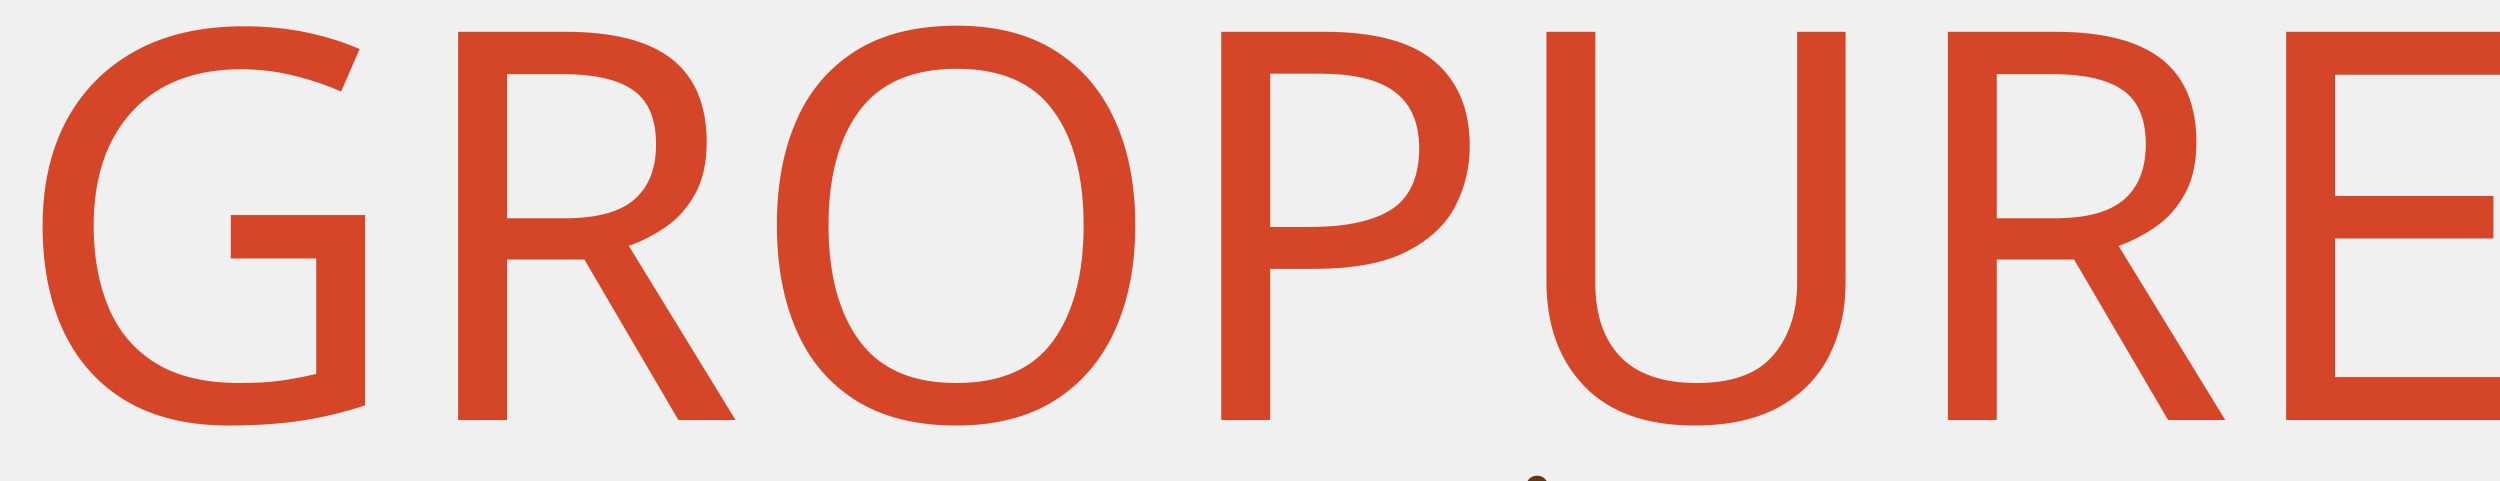
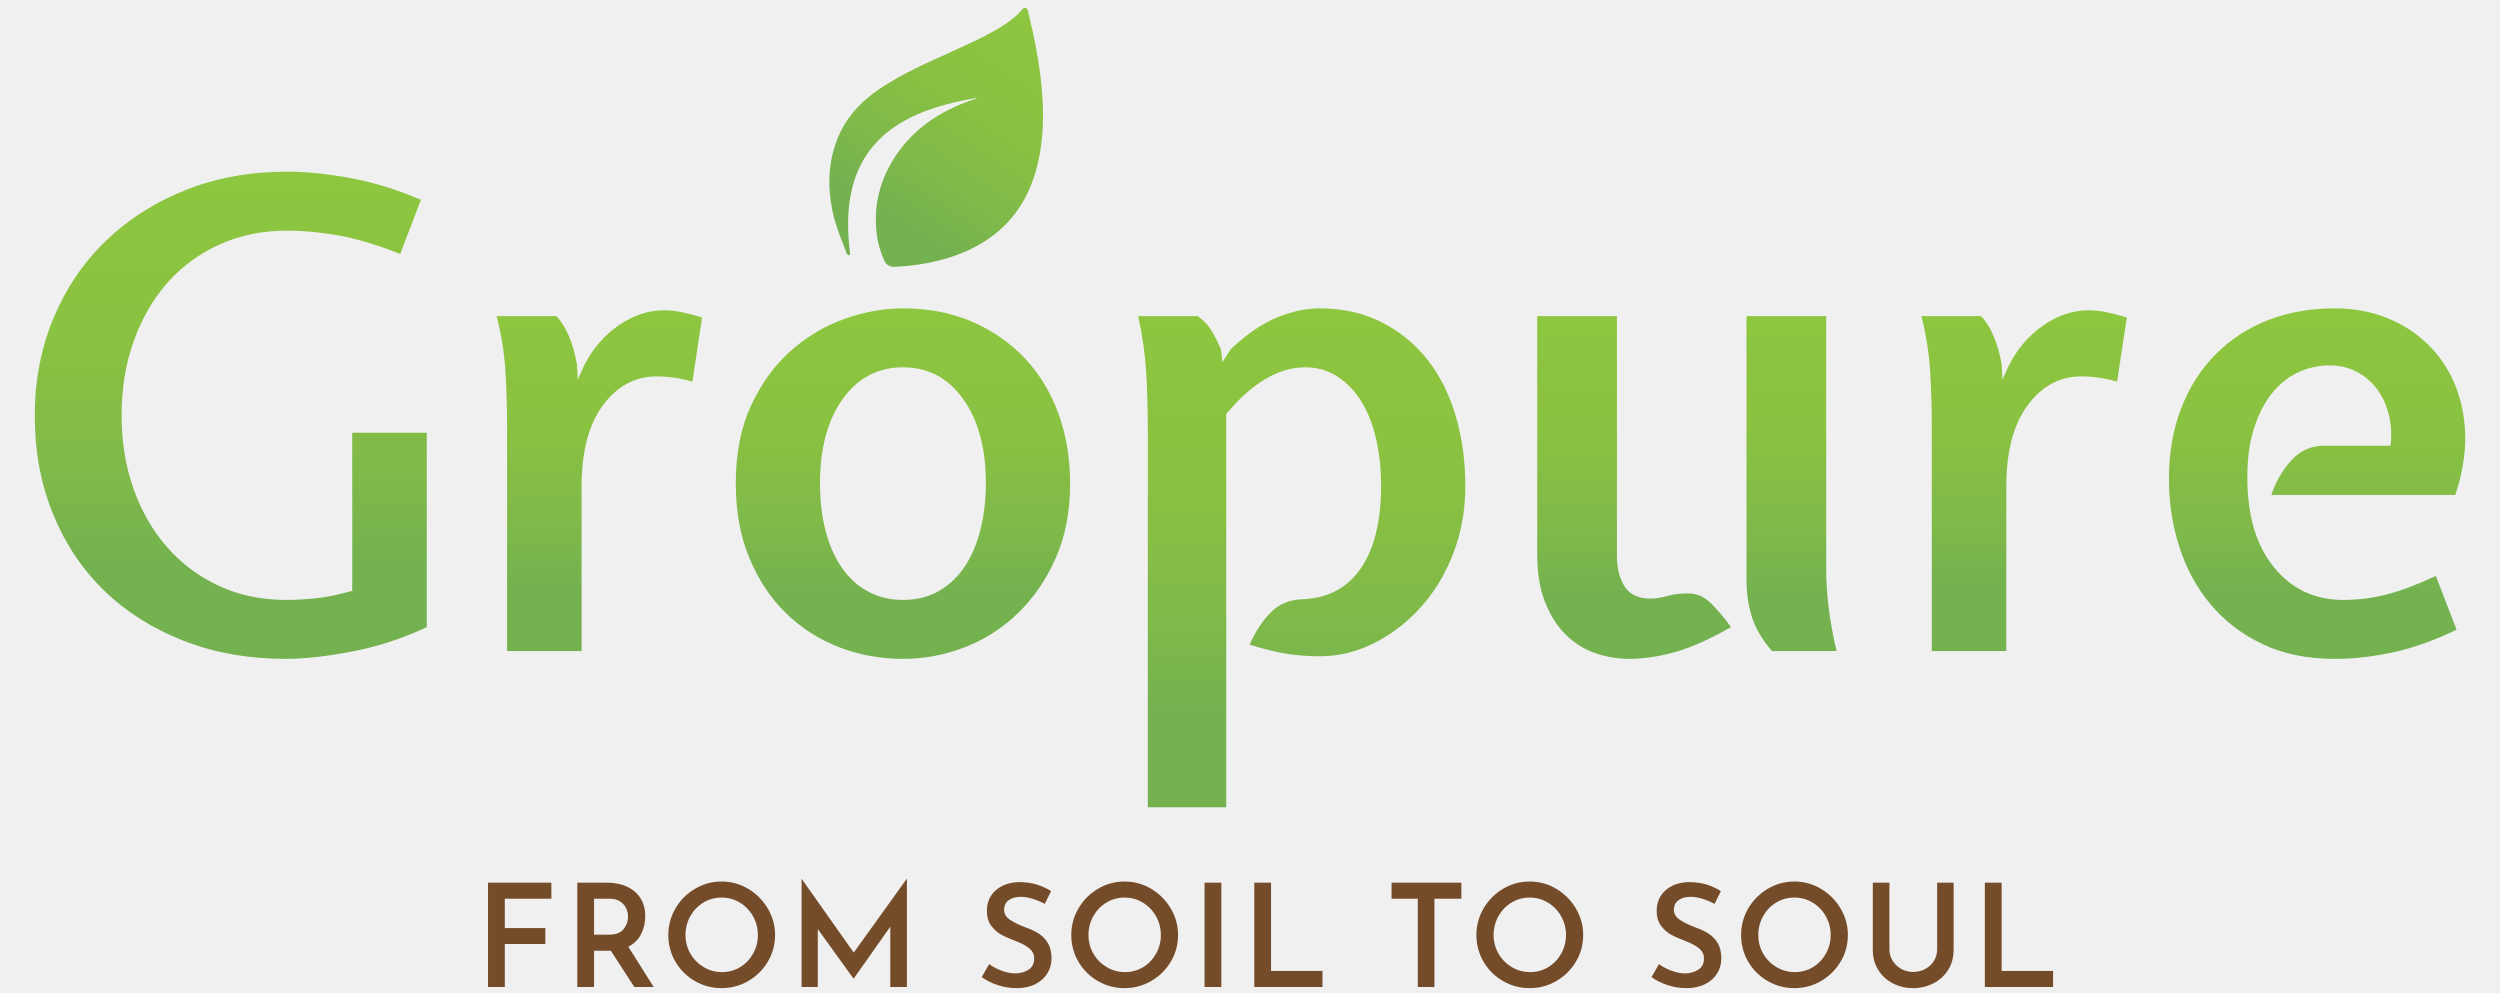
- <svg xmlns="http://www.w3.org/2000/svg" version="1.1" x="0px" y="0px" width="255.566px" height="49.09px" viewBox="0 0 255.566 49.09" enable-background="new 0 0 255.566 49.09" xml:space="preserve">
-   <g id="Layer_1" display="none">
-     <g display="inline">
-       <path fill="#FFFFFF" d="M70.574,32.818l1.62,3.06c-1.26,1.035-2.97,1.666-4.635,1.666c-3.601,0-6.12-2.609-6.12-6.346v-13.68    h-3.51v-3.78h3.51v-6.39h4.365v6.39h5.489v3.78h-5.489v13.365c0,1.619,1.079,2.789,2.385,2.789    C69.179,33.672,70.079,33.313,70.574,32.818z M79.619,18.193v-4.455h-4.455v23.265h4.455V23.773    c0.405-4.05,3.825-6.705,8.64-6.705v-3.87C84.254,13.198,81.104,15.133,79.619,18.193z M110.308,22.918v14.084h-4.365v-3.194    c-1.71,2.43-4.905,3.733-7.74,3.733c-4.95,0-8.595-2.879-8.595-7.424c0-4.636,4.185-7.741,9.313-7.741    c2.295,0,4.771,0.495,7.021,1.26v-0.72c0-2.925-1.351-6.03-5.985-6.03c-2.295,0-4.545,0.9-6.569,1.935l-1.62-3.285    c3.33-1.665,6.254-2.34,8.818-2.34C106.844,13.198,110.308,17.158,110.308,22.918z M105.944,26.608    c-1.89-0.585-4.05-0.898-6.345-0.898c-3.105,0-5.716,1.754-5.716,4.273s2.25,4.051,5.176,4.051c2.88,0,6.12-1.439,6.885-4.32    V26.608z M126.778,13.198c-3.15,0-5.985,1.62-7.38,3.915v-3.375h-4.455v23.265h4.455V21.928c0.358-2.745,3.148-4.86,6.39-4.86    c3.149,0,5.354,2.43,5.354,5.895v14.04h4.364V22.198C135.508,16.933,131.908,13.198,126.778,13.198z M149.413,23.323    c-3.915-1.215-5.354-1.755-5.354-3.555c0-1.755,1.801-2.745,4.096-2.745c2.024,0,4.364,0.765,6.614,2.16l1.979-3.285    c-2.521-1.665-5.58-2.7-8.595-2.7c-4.95,0-8.505,2.79-8.46,7.065c0,3.78,2.655,5.31,8.01,6.795c2.88,0.81,5.265,1.485,5.265,3.646    c0,1.799-1.8,3.016-4.409,3.016c-2.744,0-5.399-1.035-7.874-2.836l-2.115,3.195c2.79,2.25,6.523,3.465,9.944,3.465    c5.085,0,8.819-2.791,8.819-7.199C157.333,25.708,153.237,24.448,149.413,23.323z M171.732,33.672    c-4.275,0-7.785-3.779-7.785-8.324c0-4.5,3.51-8.28,7.74-8.28c2.159,0,4.185,0.945,5.579,2.52l3.016-2.79    c-2.205-2.205-5.22-3.6-8.55-3.6c-6.66,0-12.285,5.535-12.285,12.15s5.625,12.193,12.24,12.193c3.465,0,6.479-1.438,8.729-3.733    l-3.015-2.745C175.962,32.683,173.892,33.672,171.732,33.672z M204.717,26.922h-18.313c0.585,3.869,3.42,6.66,7.425,6.66    c2.43,0,5.265-1.08,6.66-2.521l2.79,2.88c-2.07,2.205-6.12,3.6-9.405,3.6c-6.479,0-11.97-5.084-11.97-12.238    c0-6.975,5.175-12.105,11.61-12.105C200.622,13.198,204.717,18.598,204.717,26.922z M200.397,23.368    c-0.495-3.6-2.7-6.21-6.705-6.21c-3.601,0-6.524,2.43-7.245,6.21H200.397z M219.927,13.198c-3.149,0-5.984,1.62-7.381,3.915    v-3.375h-4.454v23.265h4.454V21.928c0.36-2.745,3.15-4.86,6.391-4.86c3.149,0,5.354,2.43,5.354,5.895v14.04h4.364V22.198    C228.656,16.933,225.056,13.198,219.927,13.198z M255.566,5.549v31.454h-4.409v-4.049c-1.8,2.879-4.68,4.59-8.28,4.59    c-6.119,0-10.709-5.041-10.709-12.194c0-7.11,4.59-12.15,10.709-12.15c3.602,0,6.48,1.71,8.28,4.545V5.549H255.566z     M251.157,25.348c0-4.86-3.016-8.28-7.2-8.28c-4.273,0-7.289,3.42-7.289,8.28c0,4.859,3.016,8.324,7.289,8.324    C248.141,33.672,251.157,30.208,251.157,25.348z" />
-       <path fill="#FFFFFF" d="M22.5,0L0,12.273v24.813L22.5,49.09L45,37.086V12.406L22.5,0z M20.455,43.364L6.824,36.092l8.593-5.729    c2.209-1.471-0.135-4.825-2.543-3.222l-8.783,5.854V16.834l16.364,8.924V43.364z M6.408,13.439l14.046-7.662v9.053    c0,2.706,4.091,2.708,4.091,0V5.799l14.135,7.795l-16.17,8.628L6.408,13.439z M24.545,25.773l16.364-8.732v15.956l-8.72-5.813    c-2.416-1.606-4.752,1.749-2.547,3.22l8.533,5.688l-13.631,7.274V25.773z" />
-     </g>
+ <svg xmlns="http://www.w3.org/2000/svg" xmlns:xlink="http://www.w3.org/1999/xlink" version="1.1" id="Layer_1" x="0px" y="0px" width="630px" height="250px" viewBox="0 0 630 250" enable-background="new 0 0 630 250" xml:space="preserve">
+   <g>
+     <defs>
+       <path id="SVGID_1_" d="M46.723,47.908c-7.782,3.104-14.506,7.405-20.164,12.899c-5.661,5.498-10.041,12-13.143,19.512    c-3.103,7.509-4.654,15.673-4.654,24.491c0,8.926,1.524,17.141,4.573,24.654c3.045,7.51,7.346,13.959,12.899,19.346    c5.549,5.388,12.217,9.609,19.999,12.655c7.782,3.046,16.409,4.571,25.878,4.571c4.68,0,10.26-0.627,16.737-1.878    c6.473-1.25,12.707-3.291,18.695-6.123v-48.98H88.767v39.836c-3.485,0.98-6.532,1.609-9.143,1.878    c-2.614,0.273-5.119,0.409-7.513,0.409c-6.203,0-11.837-1.172-16.897-3.514c-5.063-2.345-9.417-5.591-13.061-9.733    c-3.649-4.144-6.478-9.05-8.491-14.72c-2.016-5.67-3.02-11.831-3.02-18.482c0-6.868,1.033-13.168,3.101-18.892    c2.067-5.726,4.924-10.631,8.572-14.72c3.645-4.087,8.026-7.277,13.143-9.567c5.116-2.292,10.776-3.436,16.982-3.436    c3.807,0,7.971,0.382,12.49,1.143c4.514,0.762,9.82,2.342,15.918,4.734l5.226-13.629c-5.989-2.582-11.92-4.416-17.797-5.491    c-5.88-1.077-11.158-1.615-15.837-1.615C63.075,43.256,54.506,44.807,46.723,47.908" />
+     </defs>
+     <clipPath id="SVGID_2_">
+       <use xlink:href="#SVGID_1_" overflow="visible" />
+     </clipPath>
+     <linearGradient id="SVGID_3_" gradientUnits="userSpaceOnUse" x1="-105.939" y1="455.001" x2="-104.939" y2="455.001" gradientTransform="matrix(0 122.7794 122.7794 0 -55806.527 13050.498)">
+       <stop offset="0" style="stop-color:#8DC63F" />
+       <stop offset="0.324" style="stop-color:#8AC241" />
+       <stop offset="0.627" style="stop-color:#7FB949" />
+       <stop offset="0.805" style="stop-color:#74B250" />
+       <stop offset="1" style="stop-color:#74B250" />
+     </linearGradient>
+     <rect x="8.762" y="43.256" clip-path="url(#SVGID_2_)" fill="url(#SVGID_3_)" width="98.781" height="122.78" />
  </g>
-   <g id="Layer_2">
-     <g>
-       <g>
-         <text transform="matrix(1 0 0 1 93.5857 64.6118)" fill="#603813" font-family="'Neris-LightItalic'" font-size="21.68">organic</text>
-         <g>
-           <g>
-             <text transform="matrix(1 0 0 1 0.9661 42.937)" fill="#D54628" font-family="'Anagram'" font-size="55.6">GROPURE</text>
-           </g>
-         </g>
-         <g>
-           <path fill="#2B388F" d="M153.276-59.131v2.891c25.947,8.031,46.554,28.67,54.917,54.901h2.854      C202.513-29.094,180.723-50.936,153.276-59.131z" />
-           <path fill="#2B388F" d="M104.89-59.051C77.563-50.796,55.885-29.004,47.377-1.339h2.857      c8.334-26.142,28.835-46.729,54.656-54.815V-59.051z" />
-           <path fill="#2B388F" d="M208.62,49.466c-10.403,34.628-42.06,59.888-79.407,59.888c-37.344,0-69.004-25.26-79.404-59.888h-2.816      c10.492,36.165,43.369,62.654,82.22,62.654c38.854,0,71.731-26.489,82.224-62.654H208.62z" />
-         </g>
-         <g>
-           <path fill="#2B388F" stroke="#293A8D" stroke-width="5" stroke-miterlimit="10" d="M105.313-69.728      C73.146-61.26,47.414-36.261,37.446-4.162l3.214,0.006c9.776-30.392,34.182-54.057,64.667-62.361L105.313-69.728z" />
-           <path fill="#2B388F" stroke="#293A8D" stroke-width="5" stroke-miterlimit="10" d="M153.702-69.686l0.013,3.228      c30.557,8.406,54.946,32.25,64.588,62.78l3.209,0.008C211.686-35.922,185.958-61.116,153.702-69.686z" />
-           <path fill="#2B388F" stroke="#293A8D" stroke-width="5" stroke-miterlimit="10" d="M218.626,53.453      c-11.805,38.914-47.479,67.229-89.479,67.121c-42-0.114-77.529-28.622-89.122-67.602l-3.167-0.009      c11.69,40.72,48.584,70.593,92.28,70.711c43.694,0.118,80.744-29.562,92.651-70.213L218.626,53.453z" />
-         </g>
-       </g>
-       <path fill="#3F6731" d="M113.978-21.264c0,0,27.225-39.119,4.301-54.452c-22.923-15.336-49.13,12.136-52.168-37.792    c0,0,52.363-12.293,59.05,31.249c0,0-1.121-38.562,33.395-37.014c3.365,0.16,5.114,16.277,4.898,18.483    c-1.208,12.225-11.88,14.546-19.878,21.22c-11.543,9.627-6.771,17.592-8.854,31.151c-1.911,12.441,1.052,23.042-6.059,33.466    C128.664-14.953,119.131-8.378,113.978-21.264z" />
-     </g>
+   <g>
+     <defs>
+       <path id="SVGID_4_" d="M155.952,81.951c-3.651,2.505-6.56,5.877-8.736,10.123l-1.633,3.593l-0.163-3.593    c-0.436-2.72-1.117-5.169-2.04-7.347c-0.928-2.176-1.989-3.862-3.185-5.062h-15.02c1.196,4.791,1.929,9.471,2.203,14.043    c0.27,4.57,0.407,9.089,0.407,13.55v56.819h18.777v-41.471c0-8.818,1.797-15.646,5.388-20.491    c3.592-4.841,8.107-7.266,13.554-7.266c1.196,0,2.473,0.083,3.836,0.246c1.358,0.163,3.074,0.518,5.141,1.061l2.449-16.164    c-1.85-0.544-3.536-0.98-5.061-1.307c-1.524-0.325-3.048-0.49-4.572-0.49C163.38,78.195,159.596,79.448,155.952,81.951" />
+     </defs>
+     <clipPath id="SVGID_5_">
+       <use xlink:href="#SVGID_4_" overflow="visible" />
+     </clipPath>
+     <linearGradient id="SVGID_6_" gradientUnits="userSpaceOnUse" x1="-105.94" y1="455" x2="-104.94" y2="455" gradientTransform="matrix(0 85.8817 85.8817 0 -38925.133 9176.494)">
+       <stop offset="0" style="stop-color:#8DC63F" />
+       <stop offset="0.324" style="stop-color:#8AC241" />
+       <stop offset="0.627" style="stop-color:#7FB949" />
+       <stop offset="0.805" style="stop-color:#74B250" />
+       <stop offset="1" style="stop-color:#74B250" />
+     </linearGradient>
+     <rect x="125.175" y="78.195" clip-path="url(#SVGID_5_)" fill="url(#SVGID_6_)" width="51.755" height="85.882" />
+   </g>
+   <g>
+     <defs>
+       <path id="SVGID_7_" d="M218.726,149.056c-2.611-1.413-4.816-3.427-6.611-6.042c-1.797-2.611-3.159-5.715-4.083-9.306    c-0.925-3.592-1.388-7.565-1.388-11.919c0-8.816,1.906-15.891,5.714-21.225c3.81-5.331,8.871-8.001,15.185-8.001    c6.312,0,11.374,2.67,15.184,8.001c3.81,5.334,5.715,12.409,5.715,21.225c0,4.029-0.435,7.837-1.305,11.43    c-0.874,3.591-2.181,6.721-3.92,9.387c-1.743,2.67-3.919,4.765-6.53,6.285c-2.613,1.527-5.66,2.287-9.144,2.287    C224.278,151.178,221.34,150.471,218.726,149.056 M212.93,80.319c-4.955,1.742-9.469,4.408-13.551,7.999    c-4.081,3.592-7.428,8.163-10.042,13.716c-2.61,5.552-3.918,12.139-3.918,19.755c0,7.079,1.144,13.364,3.428,18.858    c2.287,5.498,5.36,10.122,9.227,13.878c3.862,3.756,8.326,6.613,13.386,8.573c5.063,1.958,10.423,2.938,16.083,2.938    c5.332,0,10.532-0.98,15.592-2.938c5.062-1.96,9.553-4.841,13.47-8.654c3.918-3.81,7.076-8.435,9.471-13.878    c2.392-5.442,3.591-11.698,3.591-18.777c0-6.31-0.98-12.162-2.939-17.551c-1.959-5.389-4.789-10.04-8.488-13.959    c-3.702-3.92-8.14-6.994-13.308-9.226c-5.17-2.23-10.966-3.347-17.389-3.347C222.753,77.706,217.882,78.579,212.93,80.319" />
+     </defs>
+     <clipPath id="SVGID_8_">
+       <use xlink:href="#SVGID_7_" overflow="visible" />
+     </clipPath>
+     <linearGradient id="SVGID_9_" gradientUnits="userSpaceOnUse" x1="-105.94" y1="455" x2="-104.94" y2="455" gradientTransform="matrix(0 88.3306 88.3306 0 -39962.867 9435.427)">
+       <stop offset="0" style="stop-color:#8DC63F" />
+       <stop offset="0.324" style="stop-color:#8AC241" />
+       <stop offset="0.627" style="stop-color:#7FB949" />
+       <stop offset="0.805" style="stop-color:#74B250" />
+       <stop offset="1" style="stop-color:#74B250" />
+     </linearGradient>
+     <rect x="185.419" y="77.706" clip-path="url(#SVGID_8_)" fill="url(#SVGID_9_)" width="84.248" height="88.33" />
+   </g>
+   <g>
+     <defs>
+       <path id="SVGID_10_" d="M321.832,79.992c-3.757,1.525-7.649,4.191-11.676,8.001l-2.121,3.266l-0.328-3.103    c-0.762-1.849-1.577-3.483-2.449-4.898c-0.871-1.413-2.016-2.612-3.429-3.593h-15.019c1.085,4.899,1.767,9.661,2.04,14.287    c0.271,4.628,0.408,9.77,0.408,15.428v94.046h19.756V104.32c6.53-7.839,13.17-11.757,19.918-11.757    c3.047,0,5.77,0.792,8.164,2.369c2.395,1.579,4.407,3.7,6.042,6.366c1.632,2.671,2.857,5.826,3.674,9.47    c0.816,3.648,1.223,7.539,1.223,11.674c0,8.926-1.714,15.866-5.143,20.819c-3.428,4.953-8.354,7.537-14.775,7.754    c-3.158,0.109-5.77,1.2-7.839,3.267c-2.066,2.067-3.863,4.789-5.387,8.163c3.811,1.197,7.047,1.984,9.715,2.367    c2.666,0.38,5.306,0.571,7.92,0.571c4.787,0,9.387-1.118,13.795-3.348c4.41-2.23,8.328-5.249,11.757-9.062    c3.429-3.809,6.147-8.326,8.163-13.551c2.015-5.224,3.02-10.883,3.02-16.981c0-6.311-0.816-12.218-2.448-17.713    c-1.632-5.496-4.029-10.231-7.185-14.206c-3.157-3.973-7.019-7.102-11.593-9.387c-4.569-2.286-9.741-3.43-15.509-3.43    C329.148,77.706,325.585,78.468,321.832,79.992" />
+     </defs>
+     <clipPath id="SVGID_11_">
+       <use xlink:href="#SVGID_10_" overflow="visible" />
+     </clipPath>
+     <linearGradient id="SVGID_12_" gradientUnits="userSpaceOnUse" x1="-105.94" y1="455" x2="-104.94" y2="455" gradientTransform="matrix(0 125.7203 125.7203 0 -56874.695 13396.492)">
+       <stop offset="0" style="stop-color:#8DC63F" />
+       <stop offset="0.324" style="stop-color:#8AC241" />
+       <stop offset="0.627" style="stop-color:#7FB949" />
+       <stop offset="0.805" style="stop-color:#74B250" />
+       <stop offset="1" style="stop-color:#74B250" />
+     </linearGradient>
+     <rect x="286.809" y="77.706" clip-path="url(#SVGID_11_)" fill="url(#SVGID_12_)" width="82.45" height="125.72" />
+   </g>
+   <g>
+     <defs>
+       <path id="SVGID_13_" d="M387.383,79.665v60.084c0,4.683,0.659,8.682,1.976,12c1.316,3.322,3.047,6.041,5.188,8.164    c2.136,2.123,4.605,3.674,7.404,4.654c2.8,0.979,5.672,1.469,8.617,1.469c3.482,0,7.238-0.546,11.267-1.632    c4.024-1.088,8.816-3.209,14.368-6.369c-1.525-2.176-3.185-4.162-4.981-5.958c-1.793-1.797-3.836-2.639-6.121-2.531    c-1.853,0-3.511,0.219-4.98,0.653c-1.47,0.435-2.857,0.652-4.163,0.652c-3.049,0-5.225-1.005-6.531-3.02    c-1.308-2.013-1.958-4.598-1.958-7.755V79.665H387.383z M440.121,79.665v66.452c0,3.265,0.438,6.343,1.316,9.225    c0.878,2.885,2.577,5.796,5.102,8.735h16.276c-1.742-7.401-2.611-14.258-2.611-20.572v-63.84H440.121z" />
+     </defs>
+     <clipPath id="SVGID_14_">
+       <use xlink:href="#SVGID_13_" overflow="visible" />
+     </clipPath>
+     <linearGradient id="SVGID_15_" gradientUnits="userSpaceOnUse" x1="-105.94" y1="455" x2="-104.94" y2="455" gradientTransform="matrix(0 86.3715 86.3715 0 -38873.918 9229.881)">
+       <stop offset="0" style="stop-color:#8DC63F" />
+       <stop offset="0.324" style="stop-color:#8AC241" />
+       <stop offset="0.627" style="stop-color:#7FB949" />
+       <stop offset="0.805" style="stop-color:#74B250" />
+       <stop offset="1" style="stop-color:#74B250" />
+     </linearGradient>
+     <rect x="387.383" y="79.665" clip-path="url(#SVGID_14_)" fill="url(#SVGID_15_)" width="75.432" height="86.371" />
+   </g>
+   <g>
+     <defs>
+       <path id="SVGID_16_" d="M514.979,81.951c-3.65,2.505-6.558,5.877-8.734,10.123l-1.634,3.593l-0.163-3.593    c-0.435-2.72-1.118-5.169-2.04-7.347c-0.928-2.176-1.987-3.862-3.184-5.062h-15.021c1.196,4.791,1.93,9.471,2.203,14.043    c0.271,4.57,0.408,9.089,0.408,13.55v56.819h18.776v-41.471c0-8.818,1.798-15.646,5.388-20.491    c3.592-4.841,8.108-7.266,13.553-7.266c1.196,0,2.475,0.083,3.836,0.246c1.36,0.163,3.075,0.518,5.143,1.061l2.45-16.164    c-1.852-0.544-3.538-0.98-5.062-1.307c-1.525-0.325-3.049-0.49-4.573-0.49C522.408,78.195,518.625,79.448,514.979,81.951" />
+     </defs>
+     <clipPath id="SVGID_17_">
+       <use xlink:href="#SVGID_16_" overflow="visible" />
+     </clipPath>
+     <linearGradient id="SVGID_18_" gradientUnits="userSpaceOnUse" x1="-105.94" y1="455" x2="-104.94" y2="455" gradientTransform="matrix(0 85.8817 85.8817 0 -38566.133 9176.494)">
+       <stop offset="0" style="stop-color:#8DC63F" />
+       <stop offset="0.324" style="stop-color:#8AC241" />
+       <stop offset="0.627" style="stop-color:#7FB949" />
+       <stop offset="0.805" style="stop-color:#74B250" />
+       <stop offset="1" style="stop-color:#74B250" />
+     </linearGradient>
+     <rect x="484.203" y="78.195" clip-path="url(#SVGID_17_)" fill="url(#SVGID_18_)" width="51.756" height="85.882" />
+   </g>
+   <g>
+     <defs>
+       <path id="SVGID_19_" d="M571.633,80.646c-5.062,1.959-9.472,4.817-13.227,8.571c-3.756,3.755-6.667,8.3-8.734,13.634    c-2.07,5.333-3.102,11.322-3.102,17.959c0,5.877,0.869,11.538,2.612,16.98c1.739,5.443,4.351,10.26,7.836,14.449    c3.483,4.191,7.838,7.538,13.062,10.041c5.224,2.503,11.319,3.756,18.287,3.756c4.68,0,9.55-0.546,14.612-1.632    c5.061-1.088,10.42-2.992,16.081-5.715l-5.223-13.551c-4.684,2.178-8.793,3.729-12.328,4.651    c-3.539,0.928-7.211,1.389-11.021,1.389c-7.184,0-13.007-2.747-17.469-8.245c-4.465-5.496-6.694-13.034-6.694-22.613    c0-4.789,0.571-8.952,1.712-12.491c1.146-3.536,2.666-6.475,4.574-8.815c1.902-2.341,4.107-4.082,6.612-5.225    c2.501-1.145,5.115-1.715,7.837-1.715c2.503,0,4.787,0.546,6.857,1.634c2.066,1.088,3.779,2.557,5.143,4.408    c1.359,1.85,2.339,3.999,2.94,6.448c0.596,2.448,0.732,5.035,0.406,7.755h-16.816c-3.159,0-5.854,1.201-8.082,3.592    c-2.232,2.396-3.947,5.335-5.144,8.817h46.37c2.177-6.53,2.938-12.653,2.284-18.367c-0.652-5.715-2.421-10.694-5.307-14.939    c-2.883-4.247-6.691-7.594-11.426-10.043c-4.736-2.448-10.043-3.673-15.92-3.673C582.27,77.706,576.693,78.685,571.633,80.646" />
+     </defs>
+     <clipPath id="SVGID_20_">
+       <use xlink:href="#SVGID_19_" overflow="visible" />
+     </clipPath>
+     <linearGradient id="SVGID_21_" gradientUnits="userSpaceOnUse" x1="-105.94" y1="455.002" x2="-104.94" y2="455.002" gradientTransform="matrix(0 88.3306 88.3306 0 -39606.492 9435.427)">
+       <stop offset="0" style="stop-color:#8DC63F" />
+       <stop offset="0.324" style="stop-color:#8AC241" />
+       <stop offset="0.627" style="stop-color:#7FB949" />
+       <stop offset="0.805" style="stop-color:#74B250" />
+       <stop offset="1" style="stop-color:#74B250" />
+     </linearGradient>
+     <rect x="546.571" y="77.706" clip-path="url(#SVGID_20_)" fill="url(#SVGID_21_)" width="75.104" height="88.33" />
+   </g>
+   <g>
+     <defs>
+       <path id="SVGID_22_" d="M257.468,2.521c-0.361,0.409-0.723,0.817-1.12,1.191c-1.768,1.672-3.805,2.959-5.913,4.142    c-3.193,1.792-6.527,3.301-9.86,4.81c-3.98,1.804-7.978,3.569-11.858,5.587c-3.401,1.768-6.7,3.7-9.701,6.107    c-3.981,3.191-6.862,7.16-8.503,12.004c-1.406,4.148-1.773,8.409-1.353,12.755c0.24,2.482,0.734,4.91,1.461,7.294    c0.764,2.498,1.836,4.883,2.681,7.352c0.065,0.193,0.196,0.347,0.376,0.45c0.335,0.19,0.525,0.086,0.53-0.29    c0.001-0.126-0.011-0.252-0.027-0.376c-0.322-2.616-0.507-5.241-0.455-7.88c0.046-2.502,0.295-4.978,0.832-7.423    c1.515-6.903,5.132-12.392,11.007-16.362c3.448-2.329,7.242-3.896,11.208-5.085c2.562-0.768,5.171-1.343,7.798-1.84    c0.548-0.104,1.104-0.186,1.655-0.278c-0.127,0.179-0.311,0.216-0.483,0.27c-1.868,0.596-3.701,1.289-5.478,2.123    c-5.281,2.476-9.858,5.863-13.385,10.549c-4.696,6.241-6.854,13.232-5.981,21.065c0.261,2.349,0.879,4.609,1.835,6.771    c0.59,1.333,1.443,1.852,2.903,1.777c0.827-0.042,1.653-0.099,2.48-0.173c2.479-0.223,4.933-0.597,7.359-1.148    c3.999-0.907,7.824-2.274,11.389-4.324c3.584-2.06,6.659-4.7,9.131-8.027c2.31-3.111,3.888-6.578,4.976-10.28    c1.448-4.924,1.912-9.971,1.862-15.079c-0.021-2.163-0.162-4.318-0.364-6.472c-0.283-2.999-0.72-5.974-1.256-8.936    c-0.601-3.322-1.34-6.615-2.146-9.892c-0.093-0.375-0.18-0.804-0.627-0.905c-0.055-0.013-0.107-0.019-0.157-0.019    C257.935,1.979,257.693,2.265,257.468,2.521" />
+     </defs>
+     <clipPath id="SVGID_23_">
+       <use xlink:href="#SVGID_22_" overflow="visible" />
+     </clipPath>
+     <linearGradient id="SVGID_24_" gradientUnits="userSpaceOnUse" x1="-105.94" y1="454.959" x2="-104.94" y2="454.959" gradientTransform="matrix(-42.6399 63.6948 63.6948 42.6399 -33237.832 -12649.979)">
+       <stop offset="0" style="stop-color:#8DC63F" />
+       <stop offset="0.324" style="stop-color:#8AC241" />
+       <stop offset="0.627" style="stop-color:#7FB949" />
+       <stop offset="0.805" style="stop-color:#74B250" />
+       <stop offset="1" style="stop-color:#74B250" />
+     </linearGradient>
+     <polygon clip-path="url(#SVGID_23_)" fill="url(#SVGID_24_)" points="293.084,22.196 246.128,92.338 178.54,47.092 225.496,-23.05     " />
+   </g>
+   <g>
+     <defs>
+       <rect id="SVGID_25_" x="-105.94" y="-140.28" width="841.89" height="595.28" />
+     </defs>
+     <clipPath id="SVGID_26_">
+       <use xlink:href="#SVGID_25_" overflow="visible" />
+     </clipPath>
+     <polygon clip-path="url(#SVGID_26_)" fill="#754C29" points="138.946,222.432 138.946,226.477 127.209,226.477 127.209,233.88    137.429,233.88 137.429,237.89 127.209,237.89 127.209,248.724 122.983,248.724 122.983,222.432  " />
+     <path clip-path="url(#SVGID_26_)" fill="#754C29" d="M159.854,248.724l-5.922-9.137H153.5h-3.794v9.137h-4.225v-26.292h7.404   c2.938,0,5.29,0.747,7.06,2.239c1.77,1.494,2.654,3.563,2.654,6.212c0,1.612-0.342,3.111-1.03,4.496   c-0.685,1.385-1.763,2.45-3.231,3.195l6.392,10.149H159.854z M149.707,235.541h3.756c1.686,0,2.908-0.463,3.666-1.391   c0.758-0.925,1.138-1.967,1.138-3.123c0-0.674-0.144-1.354-0.433-2.041c-0.288-0.685-0.782-1.275-1.481-1.77   c-0.699-0.491-1.614-0.74-2.745-0.74h-3.901V235.541z" />
+     <path clip-path="url(#SVGID_26_)" fill="#754C29" d="M170.219,228.914c1.203-2.059,2.835-3.701,4.894-4.928   c2.058-1.229,4.304-1.843,6.735-1.843c2.407,0,4.64,0.613,6.699,1.843c2.059,1.227,3.703,2.876,4.931,4.948   c1.227,2.068,1.84,4.296,1.84,6.681c0,2.431-0.609,4.671-1.822,6.716c-1.217,2.047-2.86,3.672-4.931,4.875   c-2.07,1.204-4.31,1.806-6.717,1.806c-2.431,0-4.677-0.596-6.735-1.788c-2.059-1.191-3.691-2.81-4.894-4.857   c-1.203-2.045-1.806-4.296-1.806-6.751C168.413,233.207,169.016,230.973,170.219,228.914 M173.975,240.311   c0.817,1.419,1.933,2.55,3.342,3.394c1.408,0.842,2.953,1.263,4.639,1.263c1.663,0,3.179-0.415,4.552-1.245   c1.371-0.831,2.46-1.962,3.267-3.394c0.806-1.434,1.21-3.005,1.21-4.713c0-1.711-0.41-3.286-1.228-4.733   c-0.818-1.442-1.927-2.588-3.322-3.429c-1.397-0.842-2.925-1.266-4.587-1.266c-1.686,0-3.22,0.424-4.604,1.266   c-1.384,0.841-2.48,1.986-3.287,3.429c-0.806,1.447-1.21,3.022-1.21,4.733C172.747,237.323,173.158,238.888,173.975,240.311" />
+     <polygon clip-path="url(#SVGID_26_)" fill="#754C29" points="228.544,221.493 228.544,248.723 224.354,248.723 224.354,233.518    215.146,246.592 215.072,246.592 206.082,234.134 206.082,248.723 202,248.723 202,221.493 202.037,221.493 215.146,240.056    228.472,221.493  " />
+     <path clip-path="url(#SVGID_26_)" fill="#754C29" d="M257.253,226.007c-1.3,0-2.329,0.291-3.088,0.868   c-0.758,0.577-1.137,1.37-1.137,2.383c0,0.987,0.476,1.812,1.426,2.474c0.952,0.663,2.281,1.318,3.992,1.968   c1.298,0.458,2.413,0.981,3.339,1.572c0.928,0.59,1.691,1.39,2.295,2.4c0.6,1.012,0.902,2.287,0.902,3.827   c0,1.398-0.349,2.661-1.047,3.794c-0.7,1.132-1.711,2.034-3.034,2.707c-1.325,0.675-2.889,1.013-4.695,1.013   c-1.589,0-3.154-0.247-4.694-0.741c-1.541-0.494-2.914-1.173-4.118-2.039l1.879-3.287c0.889,0.672,1.943,1.233,3.16,1.678   c1.215,0.447,2.341,0.67,3.377,0.67c1.274,0,2.393-0.308,3.357-0.922c0.963-0.613,1.445-1.557,1.445-2.834   c0-1.011-0.403-1.853-1.21-2.527c-0.806-0.676-1.932-1.287-3.377-1.844c-1.492-0.554-2.733-1.102-3.72-1.642   c-0.988-0.542-1.836-1.3-2.546-2.277c-0.709-0.974-1.065-2.194-1.065-3.666c0-2.142,0.728-3.867,2.185-5.181   c1.457-1.312,3.377-2.015,5.76-2.112c1.734,0,3.258,0.198,4.569,0.596c1.312,0.396,2.532,0.957,3.665,1.68l-1.589,3.214   C261.021,226.598,259.011,226.007,257.253,226.007" />
+     <path clip-path="url(#SVGID_26_)" fill="#754C29" d="M271.771,228.914c1.203-2.059,2.834-3.701,4.893-4.928   c2.059-1.229,4.305-1.843,6.736-1.843c2.407,0,4.64,0.613,6.698,1.843c2.06,1.227,3.703,2.876,4.932,4.948   c1.227,2.068,1.84,4.296,1.84,6.681c0,2.431-0.609,4.671-1.822,6.716c-1.217,2.047-2.86,3.672-4.932,4.875   c-2.069,1.204-4.309,1.806-6.716,1.806c-2.431,0-4.677-0.596-6.736-1.788c-2.059-1.191-3.69-2.81-4.893-4.857   c-1.204-2.045-1.806-4.296-1.806-6.751C269.965,233.207,270.567,230.973,271.771,228.914 M275.527,240.311   c0.817,1.419,1.933,2.55,3.342,3.394c1.408,0.842,2.953,1.263,4.639,1.263c1.663,0,3.178-0.415,4.552-1.245   c1.371-0.831,2.46-1.962,3.267-3.394c0.806-1.434,1.21-3.005,1.21-4.713c0-1.711-0.41-3.286-1.228-4.733   c-0.818-1.442-1.927-2.588-3.322-3.429c-1.397-0.842-2.925-1.266-4.587-1.266c-1.686,0-3.221,0.424-4.604,1.266   c-1.384,0.841-2.48,1.986-3.287,3.429c-0.806,1.447-1.21,3.022-1.21,4.733C274.299,237.323,274.709,238.888,275.527,240.311" />
+     <rect x="303.548" y="222.431" clip-path="url(#SVGID_26_)" fill="#754C29" width="4.226" height="26.292" />
+     <polygon clip-path="url(#SVGID_26_)" fill="#754C29" points="320.305,222.432 320.305,244.678 333.27,244.678 333.27,248.724    316.08,248.724 316.08,222.432  " />
+     <polygon clip-path="url(#SVGID_26_)" fill="#754C29" points="368.263,222.432 368.263,226.477 361.475,226.477 361.475,248.724    357.287,248.724 357.287,226.477 350.676,226.477 350.676,222.432  " />
+     <path clip-path="url(#SVGID_26_)" fill="#754C29" d="M373.86,228.914c1.204-2.059,2.835-3.701,4.894-4.928   c2.059-1.229,4.305-1.843,6.736-1.843c2.406,0,4.64,0.613,6.698,1.843c2.059,1.227,3.703,2.876,4.931,4.948   c1.228,2.068,1.841,4.296,1.841,6.681c0,2.431-0.608,4.671-1.822,6.716c-1.218,2.047-2.859,3.672-4.932,4.875   c-2.068,1.204-4.31,1.806-6.716,1.806c-2.432,0-4.678-0.596-6.736-1.788c-2.059-1.191-3.689-2.81-4.894-4.857   c-1.203-2.045-1.805-4.296-1.805-6.751C372.055,233.207,372.657,230.973,373.86,228.914 M377.616,240.311   c0.818,1.419,1.935,2.55,3.342,3.394c1.408,0.842,2.954,1.263,4.64,1.263c1.663,0,3.179-0.415,4.552-1.245   c1.371-0.831,2.46-1.962,3.267-3.394c0.807-1.434,1.21-3.005,1.21-4.713c0-1.711-0.409-3.286-1.228-4.733   c-0.817-1.442-1.927-2.588-3.321-3.429c-1.397-0.842-2.926-1.266-4.587-1.266c-1.687,0-3.221,0.424-4.604,1.266   c-1.386,0.841-2.481,1.986-3.288,3.429c-0.807,1.447-1.21,3.022-1.21,4.733C376.388,237.323,376.798,238.888,377.616,240.311" />
+     <path clip-path="url(#SVGID_26_)" fill="#754C29" d="M426.044,226.007c-1.301,0-2.33,0.291-3.088,0.868   c-0.759,0.577-1.138,1.37-1.138,2.383c0,0.987,0.477,1.812,1.426,2.474c0.952,0.663,2.281,1.318,3.992,1.968   c1.298,0.458,2.413,0.981,3.339,1.572c0.929,0.59,1.691,1.39,2.295,2.4c0.6,1.012,0.902,2.287,0.902,3.827   c0,1.398-0.349,2.661-1.048,3.794c-0.698,1.132-1.71,2.034-3.033,2.707c-1.324,0.675-2.89,1.013-4.694,1.013   c-1.59,0-3.154-0.247-4.695-0.741s-2.914-1.173-4.117-2.039l1.879-3.287c0.89,0.672,1.943,1.233,3.16,1.678   c1.215,0.447,2.342,0.67,3.376,0.67c1.274,0,2.395-0.308,3.357-0.922c0.963-0.613,1.446-1.557,1.446-2.834   c0-1.011-0.403-1.853-1.21-2.527c-0.808-0.676-1.934-1.287-3.377-1.844c-1.492-0.554-2.733-1.102-3.721-1.642   c-0.987-0.542-1.836-1.3-2.546-2.277c-0.71-0.974-1.064-2.194-1.064-3.666c0-2.142,0.727-3.867,2.184-5.181   c1.457-1.312,3.377-2.015,5.76-2.112c1.734,0,3.258,0.198,4.569,0.596c1.312,0.396,2.532,0.957,3.666,1.68l-1.59,3.214   C429.812,226.598,427.801,226.007,426.044,226.007" />
+     <path clip-path="url(#SVGID_26_)" fill="#754C29" d="M440.561,228.914c1.203-2.059,2.835-3.701,4.894-4.928   c2.059-1.229,4.305-1.843,6.736-1.843c2.406,0,4.641,0.613,6.698,1.843c2.059,1.227,3.703,2.876,4.931,4.948   c1.228,2.068,1.841,4.296,1.841,6.681c0,2.431-0.608,4.671-1.822,6.716c-1.218,2.047-2.859,3.672-4.932,4.875   c-2.069,1.204-4.31,1.806-6.716,1.806c-2.432,0-4.678-0.596-6.736-1.788c-2.059-1.191-3.69-2.81-4.894-4.857   c-1.203-2.045-1.805-4.296-1.805-6.751C438.756,233.207,439.358,230.973,440.561,228.914 M444.317,240.311   c0.818,1.419,1.935,2.55,3.342,3.394c1.408,0.842,2.953,1.263,4.64,1.263c1.663,0,3.179-0.415,4.552-1.245   c1.371-0.831,2.46-1.962,3.267-3.394c0.807-1.434,1.21-3.005,1.21-4.713c0-1.711-0.409-3.286-1.228-4.733   c-0.817-1.442-1.927-2.588-3.321-3.429c-1.397-0.842-2.926-1.266-4.587-1.266c-1.687,0-3.221,0.424-4.604,1.266   c-1.385,0.841-2.48,1.986-3.287,3.429c-0.807,1.447-1.21,3.022-1.21,4.733C443.089,237.323,443.5,238.888,444.317,240.311" />
+     <path clip-path="url(#SVGID_26_)" fill="#754C29" d="M476.928,242.078c0.529,0.867,1.252,1.561,2.167,2.075   c0.914,0.519,1.915,0.778,2.997,0.778c1.131,0,2.16-0.253,3.088-0.758c0.926-0.507,1.655-1.193,2.186-2.06   c0.528-0.865,0.795-1.817,0.795-2.854v-16.829h4.152v16.939c0,1.878-0.45,3.544-1.355,5.001c-0.901,1.457-2.135,2.595-3.7,3.412   s-3.287,1.229-5.165,1.229s-3.593-0.411-5.146-1.229s-2.776-1.955-3.666-3.412c-0.891-1.457-1.336-3.123-1.336-5.001v-16.939h4.189   v16.829C476.134,240.271,476.399,241.212,476.928,242.078" />
+     <polygon clip-path="url(#SVGID_26_)" fill="#754C29" points="504.41,222.432 504.41,244.678 517.375,244.678 517.375,248.724    500.184,248.724 500.184,222.432  " />
  </g>
</svg>
